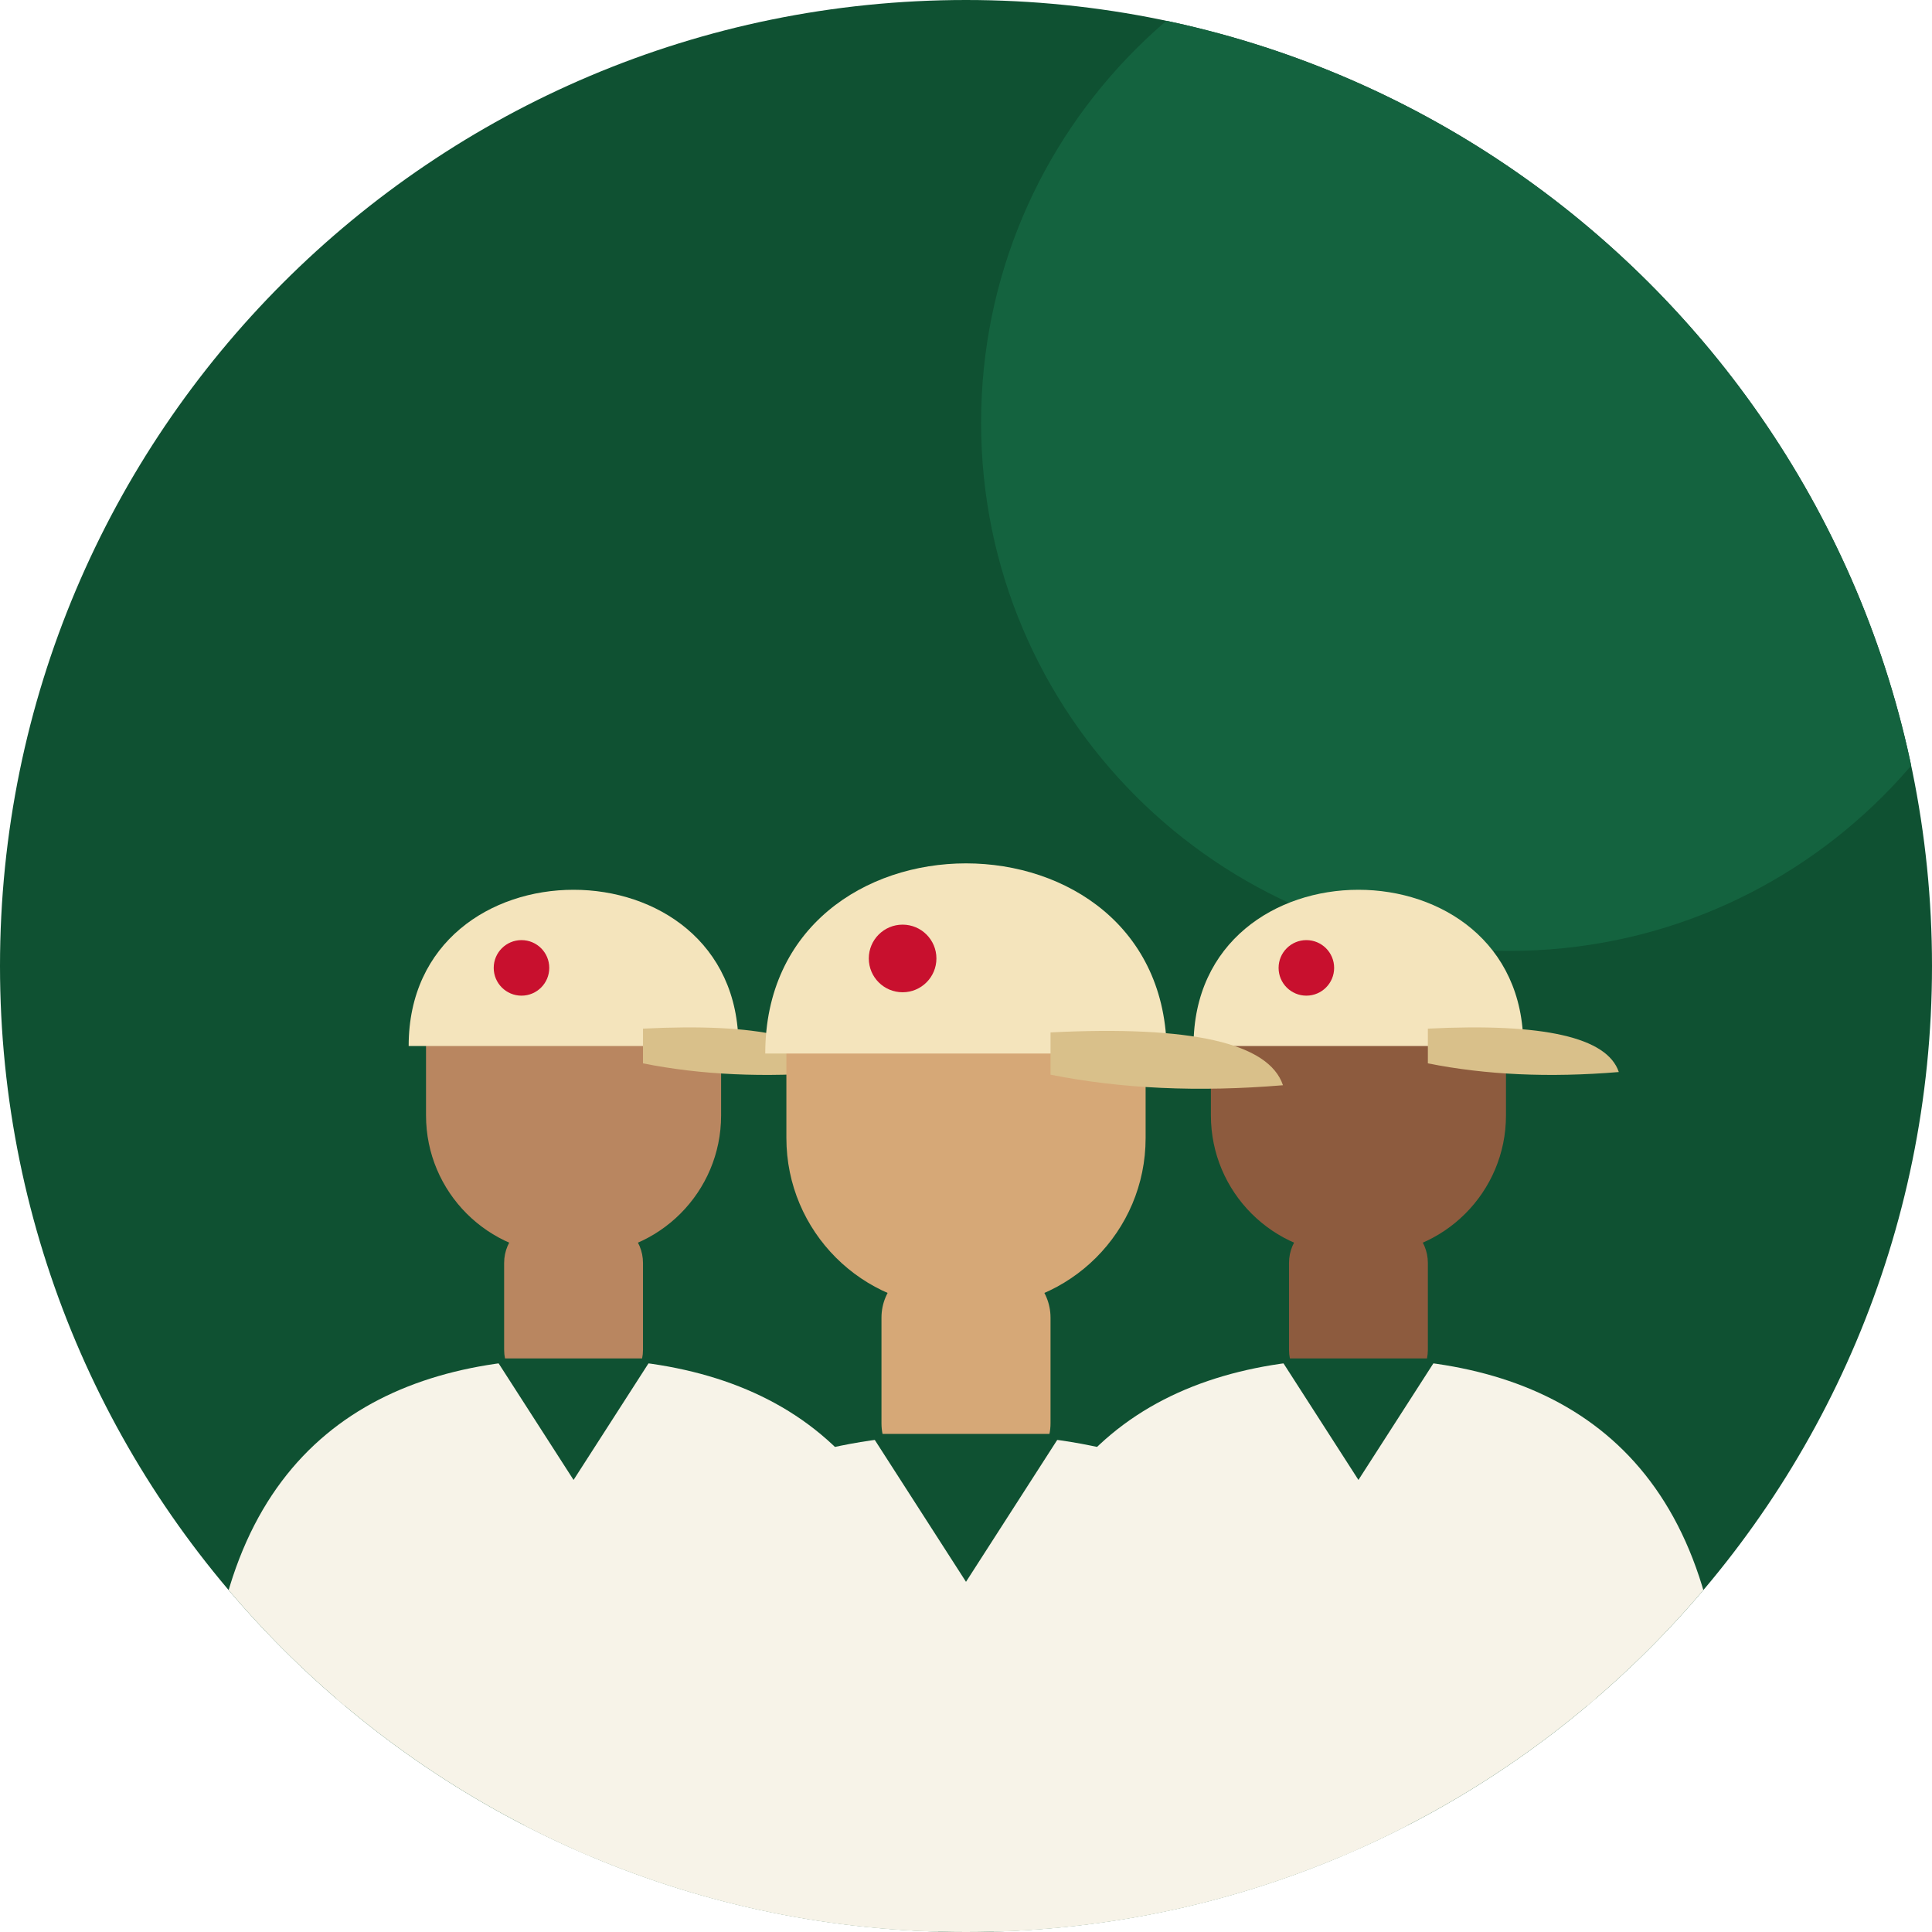
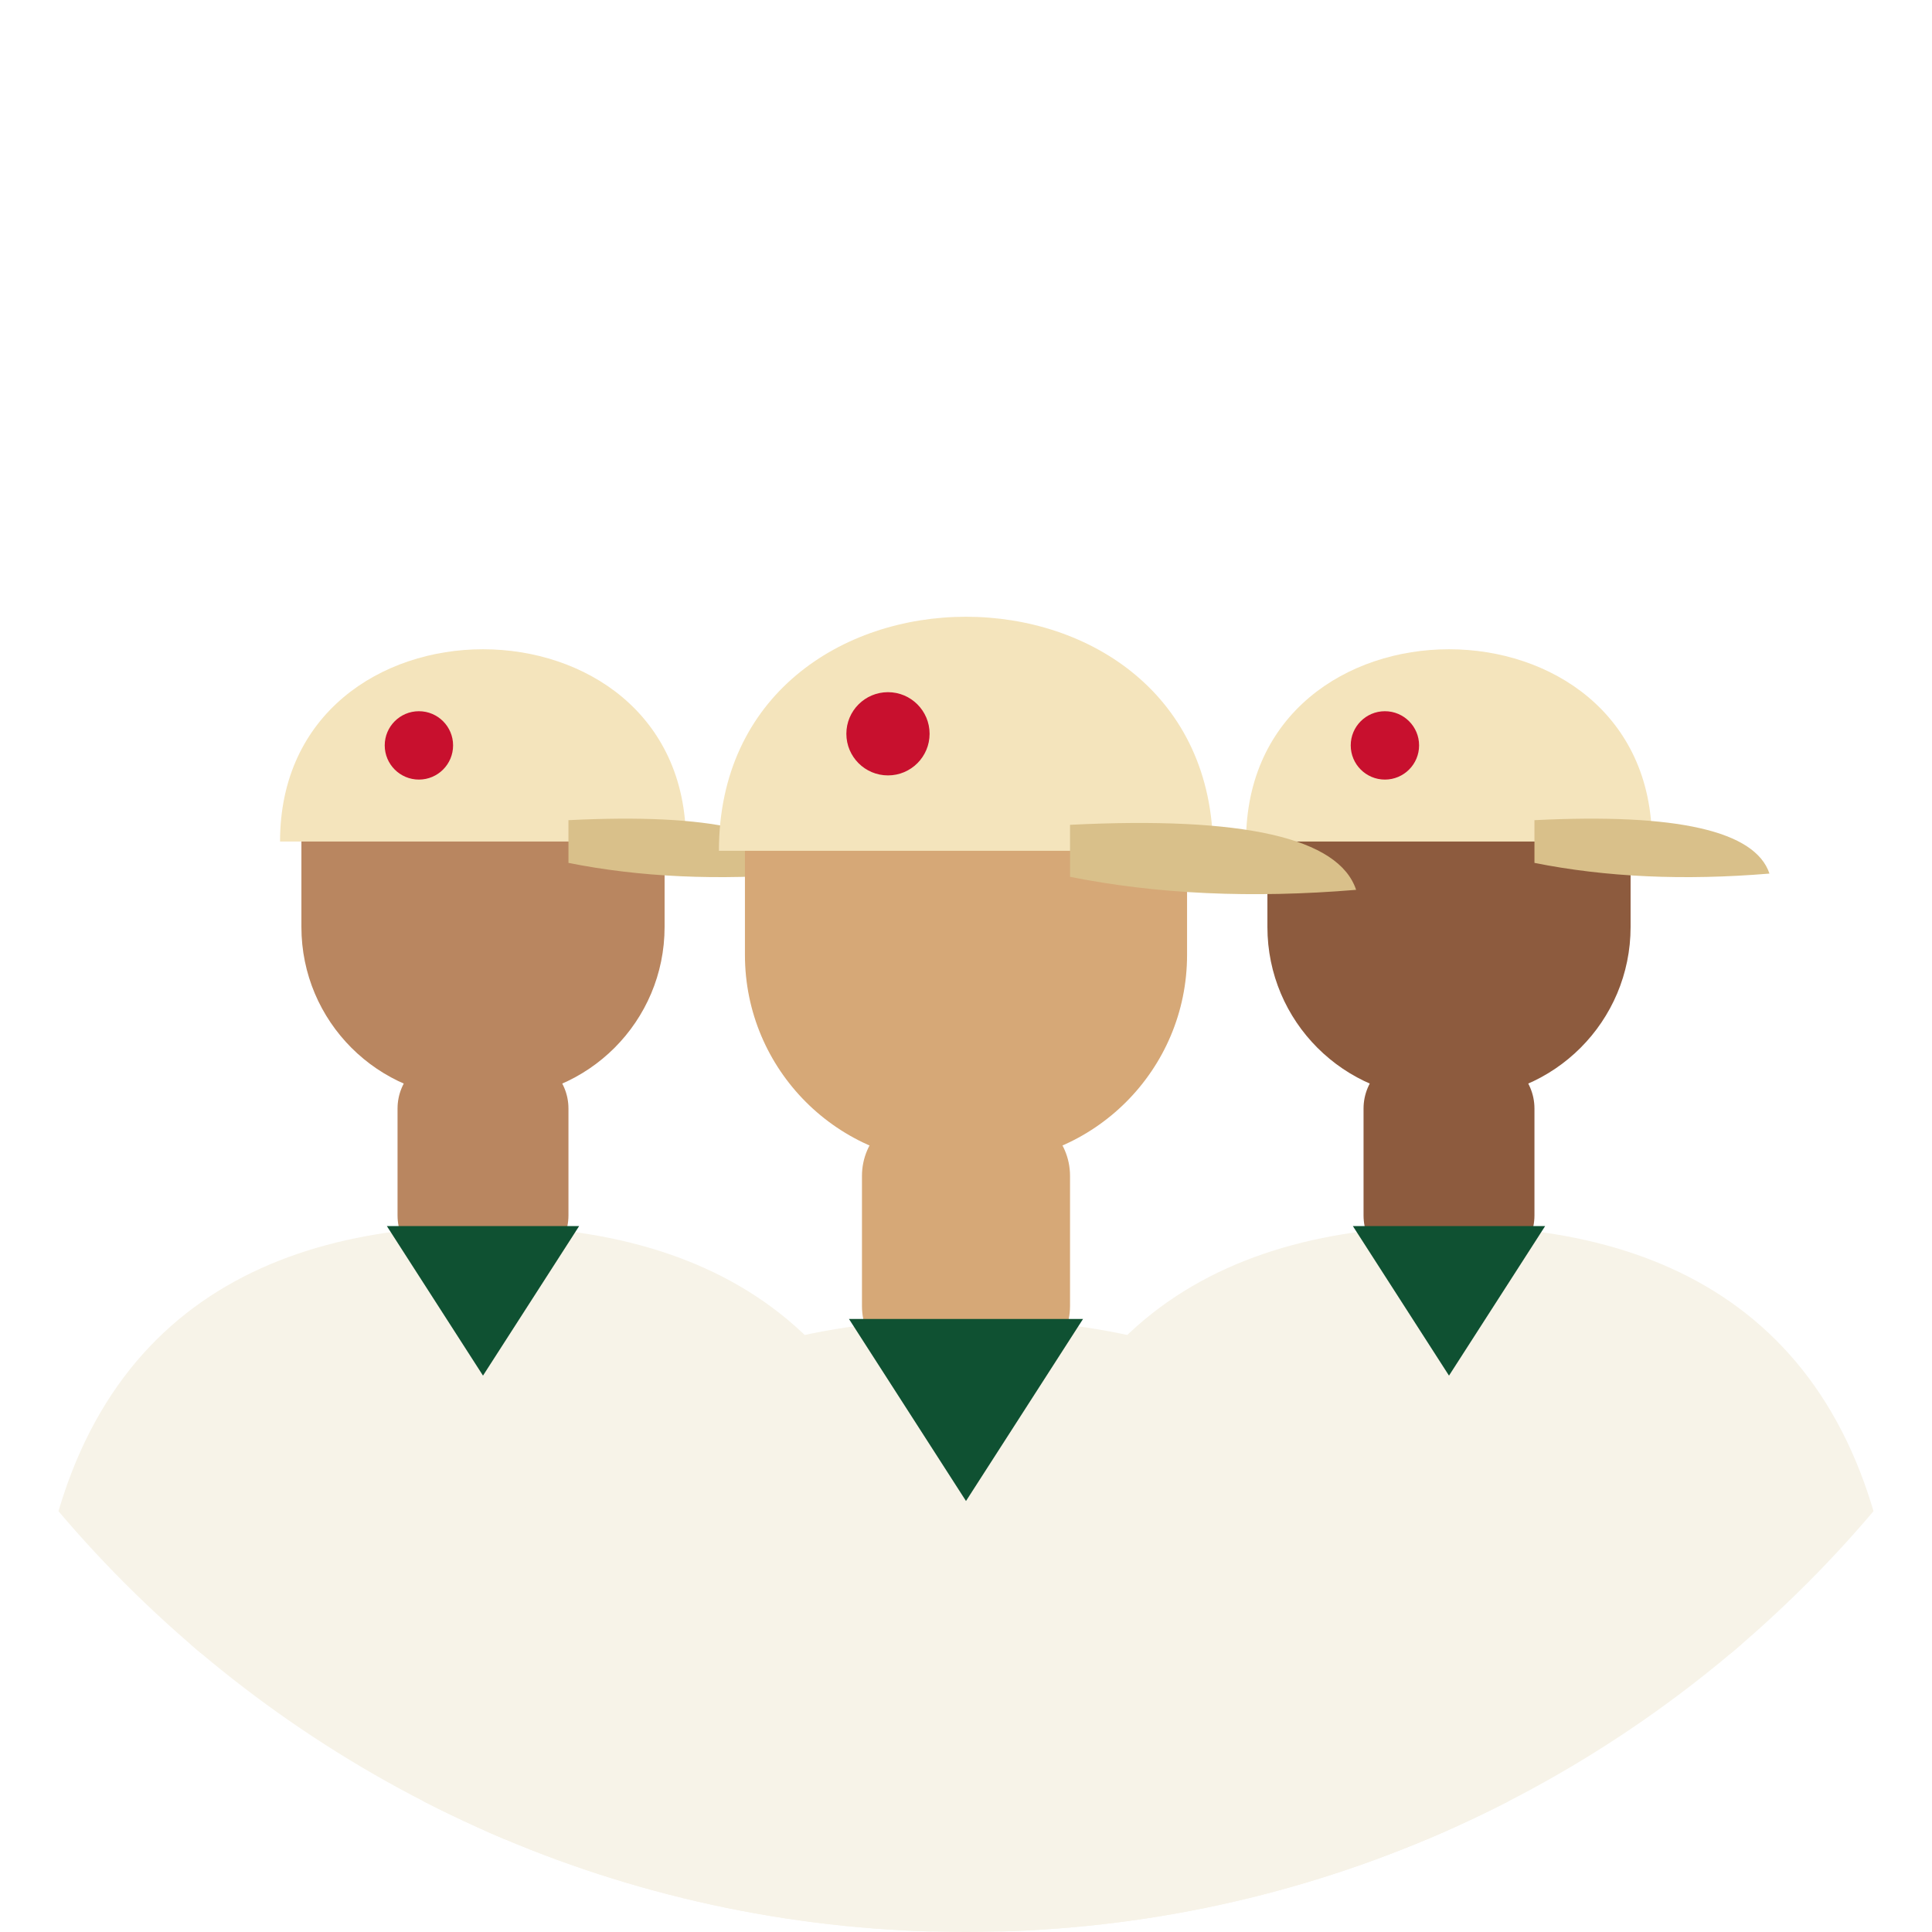
- <svg xmlns="http://www.w3.org/2000/svg" viewBox="0 0 256 256">
+ <svg xmlns="http://www.w3.org/2000/svg" viewBox="24 48 208 208">
  <defs>
    <clipPath id="c">
      <circle cx="128" cy="128" r="128" />
    </clipPath>
  </defs>
  <g clip-path="url(#c)">
-     <rect width="256" height="256" fill="#0F5132" />
-     <circle cx="200" cy="56" r="70" fill="#14633F" />
    <path d="M27.7 226 C30.0 191.5 50.7 180.0 76 180.0 C101.3 180.0 122.0 191.5 124.3 226 Z" fill="#F7F3E8" />
    <rect x="27.7" y="225" width="96.6" height="80" fill="#F7F3E8" />
    <rect x="66.8" y="161.6" width="18.4" height="23.0" rx="5.75" fill="#B98660" />
    <path d="M65.65 180.0 L76 196.1 L86.35 180.0 Z" fill="#0F5132" />
    <rect x="56.45" y="120.2" width="39.1" height="46.0" rx="18.4" fill="#B98660" />
    <path d="M54.15 138.6 C54.15 111.0 97.85 111.0 97.85 138.6 Z" fill="#F4E4BC" />
    <path d="M85.2 136.3 Q108.2 135.15 110.5 142.05 Q96.7 143.2 85.2 140.9 Z" fill="#D9C08A" />
    <circle cx="69.1" cy="128.25" r="3.68" fill="#C8102E" />
    <path d="M131.7 226 C134.0 191.5 154.7 180.0 180 180.0 C205.3 180.0 226.0 191.5 228.3 226 Z" fill="#F7F3E8" />
    <rect x="131.7" y="225" width="96.6" height="80" fill="#F7F3E8" />
    <rect x="170.8" y="161.6" width="18.4" height="23.0" rx="5.75" fill="#8D5B3E" />
    <path d="M169.65 180.0 L180 196.1 L190.35 180.0 Z" fill="#0F5132" />
    <rect x="160.45" y="120.2" width="39.1" height="46.0" rx="18.4" fill="#8D5B3E" />
    <path d="M158.15 138.6 C158.15 111.0 201.85 111.0 201.85 138.6 Z" fill="#F4E4BC" />
    <path d="M189.2 136.3 Q212.2 135.15 214.5 142.05 Q200.7 143.2 189.2 140.9 Z" fill="#D9C08A" />
    <circle cx="173.1" cy="128.25" r="3.68" fill="#C8102E" />
    <path d="M70 256 H186 V200 H70 Z" fill="#0F5132" opacity="0" />
    <path d="M69.2 246 C72.0 204.0 97.2 190.0 128 190.0 C158.8 190.0 184.0 204.0 186.8 246 Z" fill="#F7F3E8" />
    <rect x="69.2" y="245" width="117.6" height="80" fill="#F7F3E8" />
    <rect x="116.8" y="167.6" width="22.4" height="28.0" rx="7.0" fill="#D6A877" />
    <path d="M115.4 190.0 L128 209.6 L140.6 190.0 Z" fill="#0F5132" />
    <rect x="104.2" y="117.2" width="47.6" height="56.0" rx="22.4" fill="#D6A877" />
    <path d="M101.4 139.6 C101.4 106.0 154.6 106.0 154.6 139.6 Z" fill="#F4E4BC" />
    <path d="M139.2 136.8 Q167.2 135.4 170.0 143.8 Q153.2 145.2 139.2 142.4 Z" fill="#D9C08A" />
    <circle cx="119.6" cy="127.0" r="4.48" fill="#C8102E" />
  </g>
</svg>
